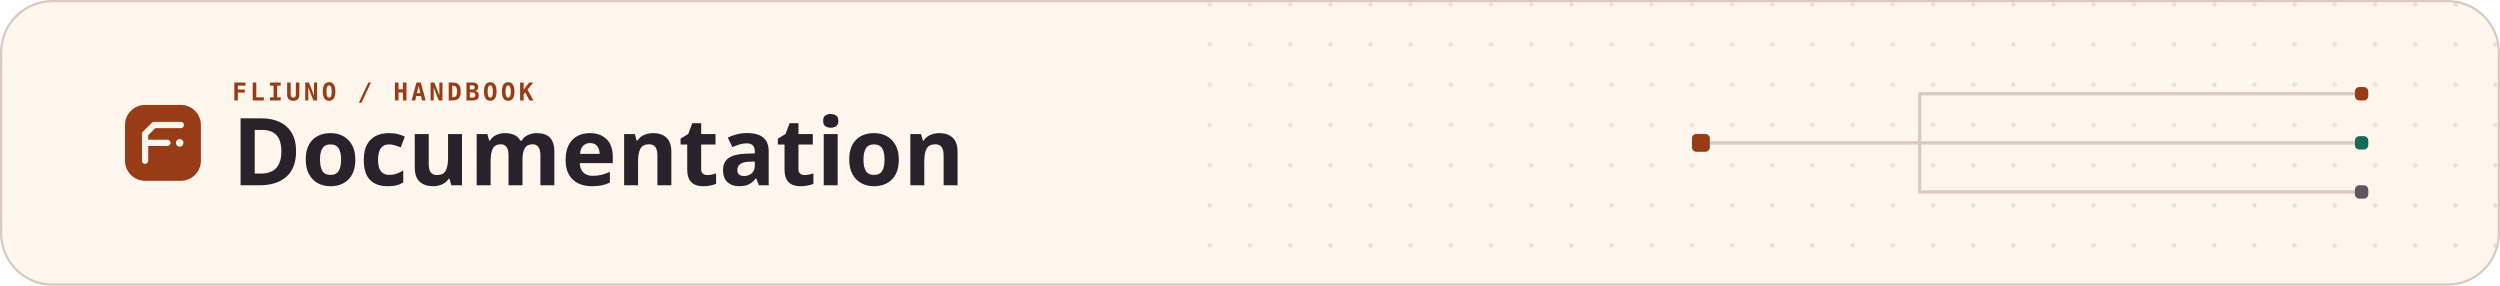
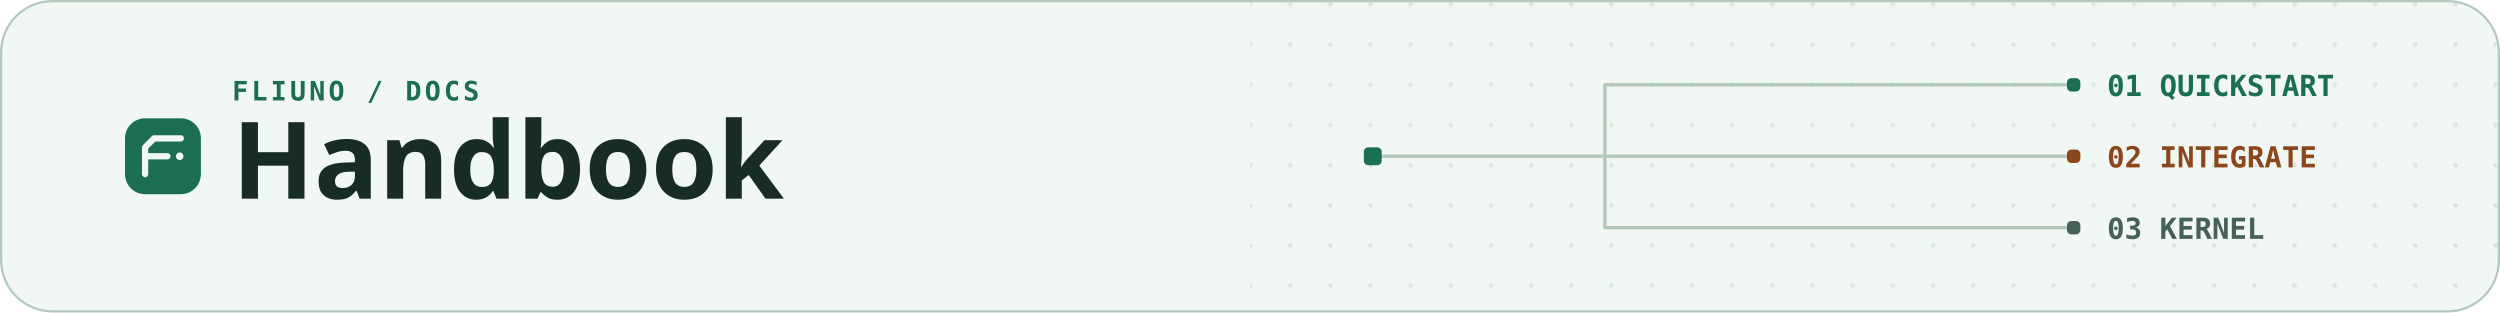
- <svg xmlns="http://www.w3.org/2000/svg" width="1120" height="128" viewBox="0 0 1120 128" role="img" aria-labelledby="title desc">
+ <svg xmlns="http://www.w3.org/2000/svg" width="1120" height="140" viewBox="0 0 1120 140" role="img" aria-labelledby="title desc">
  <defs>
    <clipPath id="frame">
-       <rect x="0.5" y="0.5" width="1119" height="127" rx="23" fill="#fff7ed" stroke="none" />
+       <rect x="0.5" y="0.5" width="1119" height="139" rx="23" fill="#f1f7f3" stroke="none" />
    </clipPath>
    <pattern id="grid" width="18" height="18" patternUnits="userSpaceOnUse">
-       <circle cx="2" cy="2" r="1" fill="#eadbd0" />
+       <circle cx="2" cy="2" r="1" fill="#d4e4dc" />
    </pattern>
  </defs>
  <g clip-path="url(#frame)">
-     <rect x="0" y="0" width="1120" height="128" rx="23" fill="#fff7ed" stroke="none" />
-     <rect x="526.4" y="0" width="593.6" height="128" rx="0" fill="url(#grid)" stroke="none" />
-     <g transform="translate(56 47)">
-       <rect x="0" y="0" width="34" height="34" rx="9" fill="#983c17" stroke="none" />
-       <path d="M9 25V13l4-4h12M9 17h10" fill="none" stroke="#fff7ed" stroke-width="2.8" stroke-linecap="round" stroke-linejoin="round" />
-       <circle cx="24.5" cy="17" r="1.7" fill="#fff7ed" />
+     <rect x="0" y="0" width="1120" height="140" rx="23" fill="#f1f7f3" stroke="none" />
+     <rect x="560" y="0" width="560" height="140" rx="0" fill="url(#grid)" stroke="none" />
+     <g transform="translate(56 53)">
+       <rect x="0" y="0" width="34" height="34" rx="9" fill="#1b6e54" stroke="none" />
+       <path d="M9 25V13l4-4h12M9 17h10" fill="none" stroke="#f1f7f3" stroke-width="2.8" stroke-linecap="round" stroke-linejoin="round" />
+       <circle cx="24.5" cy="17" r="1.7" fill="#f1f7f3" />
    </g>
-     <text x="104" y="45" font-family="'Cascadia Mono', Consolas, monospace" font-size="11" fill="#983c17" font-weight="650" letter-spacing="1.4" text-anchor="start">FLIUNO / HANDBOOK</text>
-     <text x="104" y="83" font-family="system-ui, 'Segoe UI', sans-serif" font-size="42" fill="#29222b" font-weight="750" letter-spacing="0" text-anchor="start">Documentation</text>
-     <path d="M762 64H1058M860 64v-22H1058M860 64v22H1058" fill="none" stroke="#d9c9bf" stroke-width="1.5" stroke-linecap="round" stroke-linejoin="round" />
-     <rect x="758" y="60" width="8" height="8" rx="2" fill="#983c17" stroke="none" />
-     <rect x="1055" y="39" width="6" height="6" rx="2" fill="#983c17" stroke="none" />
-     <rect x="1055" y="61" width="6" height="6" rx="2" fill="#17695a" stroke="none" />
-     <rect x="1055" y="83" width="6" height="6" rx="2" fill="#615561" stroke="none" />
+     <text x="104" y="45" font-family="'Cascadia Mono', Consolas, monospace" font-size="12" fill="#1b6e54" font-weight="650" letter-spacing="1.4" text-anchor="start">FLIUNO / DOCS</text>
+     <text x="104" y="89" font-family="system-ui, 'Segoe UI', sans-serif" font-size="48" fill="#172c26" font-weight="750" letter-spacing="0" text-anchor="start">Handbook</text>
+     <path d="M615 70H929M719 70v-32H929M719 70v32H929" fill="none" stroke="#b3c9be" stroke-width="1.5" stroke-linecap="round" stroke-linejoin="round" />
+     <rect x="611" y="66" width="8" height="8" rx="2" fill="#1b6e54" stroke="none" />
+     <rect x="926" y="35" width="6" height="6" rx="2" fill="#1b6e54" stroke="none" />
+     <text x="944" y="43" font-family="'Cascadia Mono', Consolas, monospace" font-size="13" fill="#1b6e54" font-weight="650" letter-spacing="0" text-anchor="start">01  QUICKSTART</text>
+     <rect x="926" y="67" width="6" height="6" rx="2" fill="#8a471c" stroke="none" />
+     <text x="944" y="75" font-family="'Cascadia Mono', Consolas, monospace" font-size="13" fill="#8a471c" font-weight="650" letter-spacing="0" text-anchor="start">02  INTEGRATE</text>
+     <rect x="926" y="99" width="6" height="6" rx="2" fill="#466158" stroke="none" />
+     <text x="944" y="107" font-family="'Cascadia Mono', Consolas, monospace" font-size="13" fill="#466158" font-weight="650" letter-spacing="0" text-anchor="start">03  KERNEL</text>
  </g>
-   <rect x="0.5" y="0.5" width="1119" height="127" rx="23" fill="none" stroke="#d9c9bf" />
+   <rect x="0.5" y="0.5" width="1119" height="139" rx="23" fill="none" stroke="#b3c9be" />
</svg>
